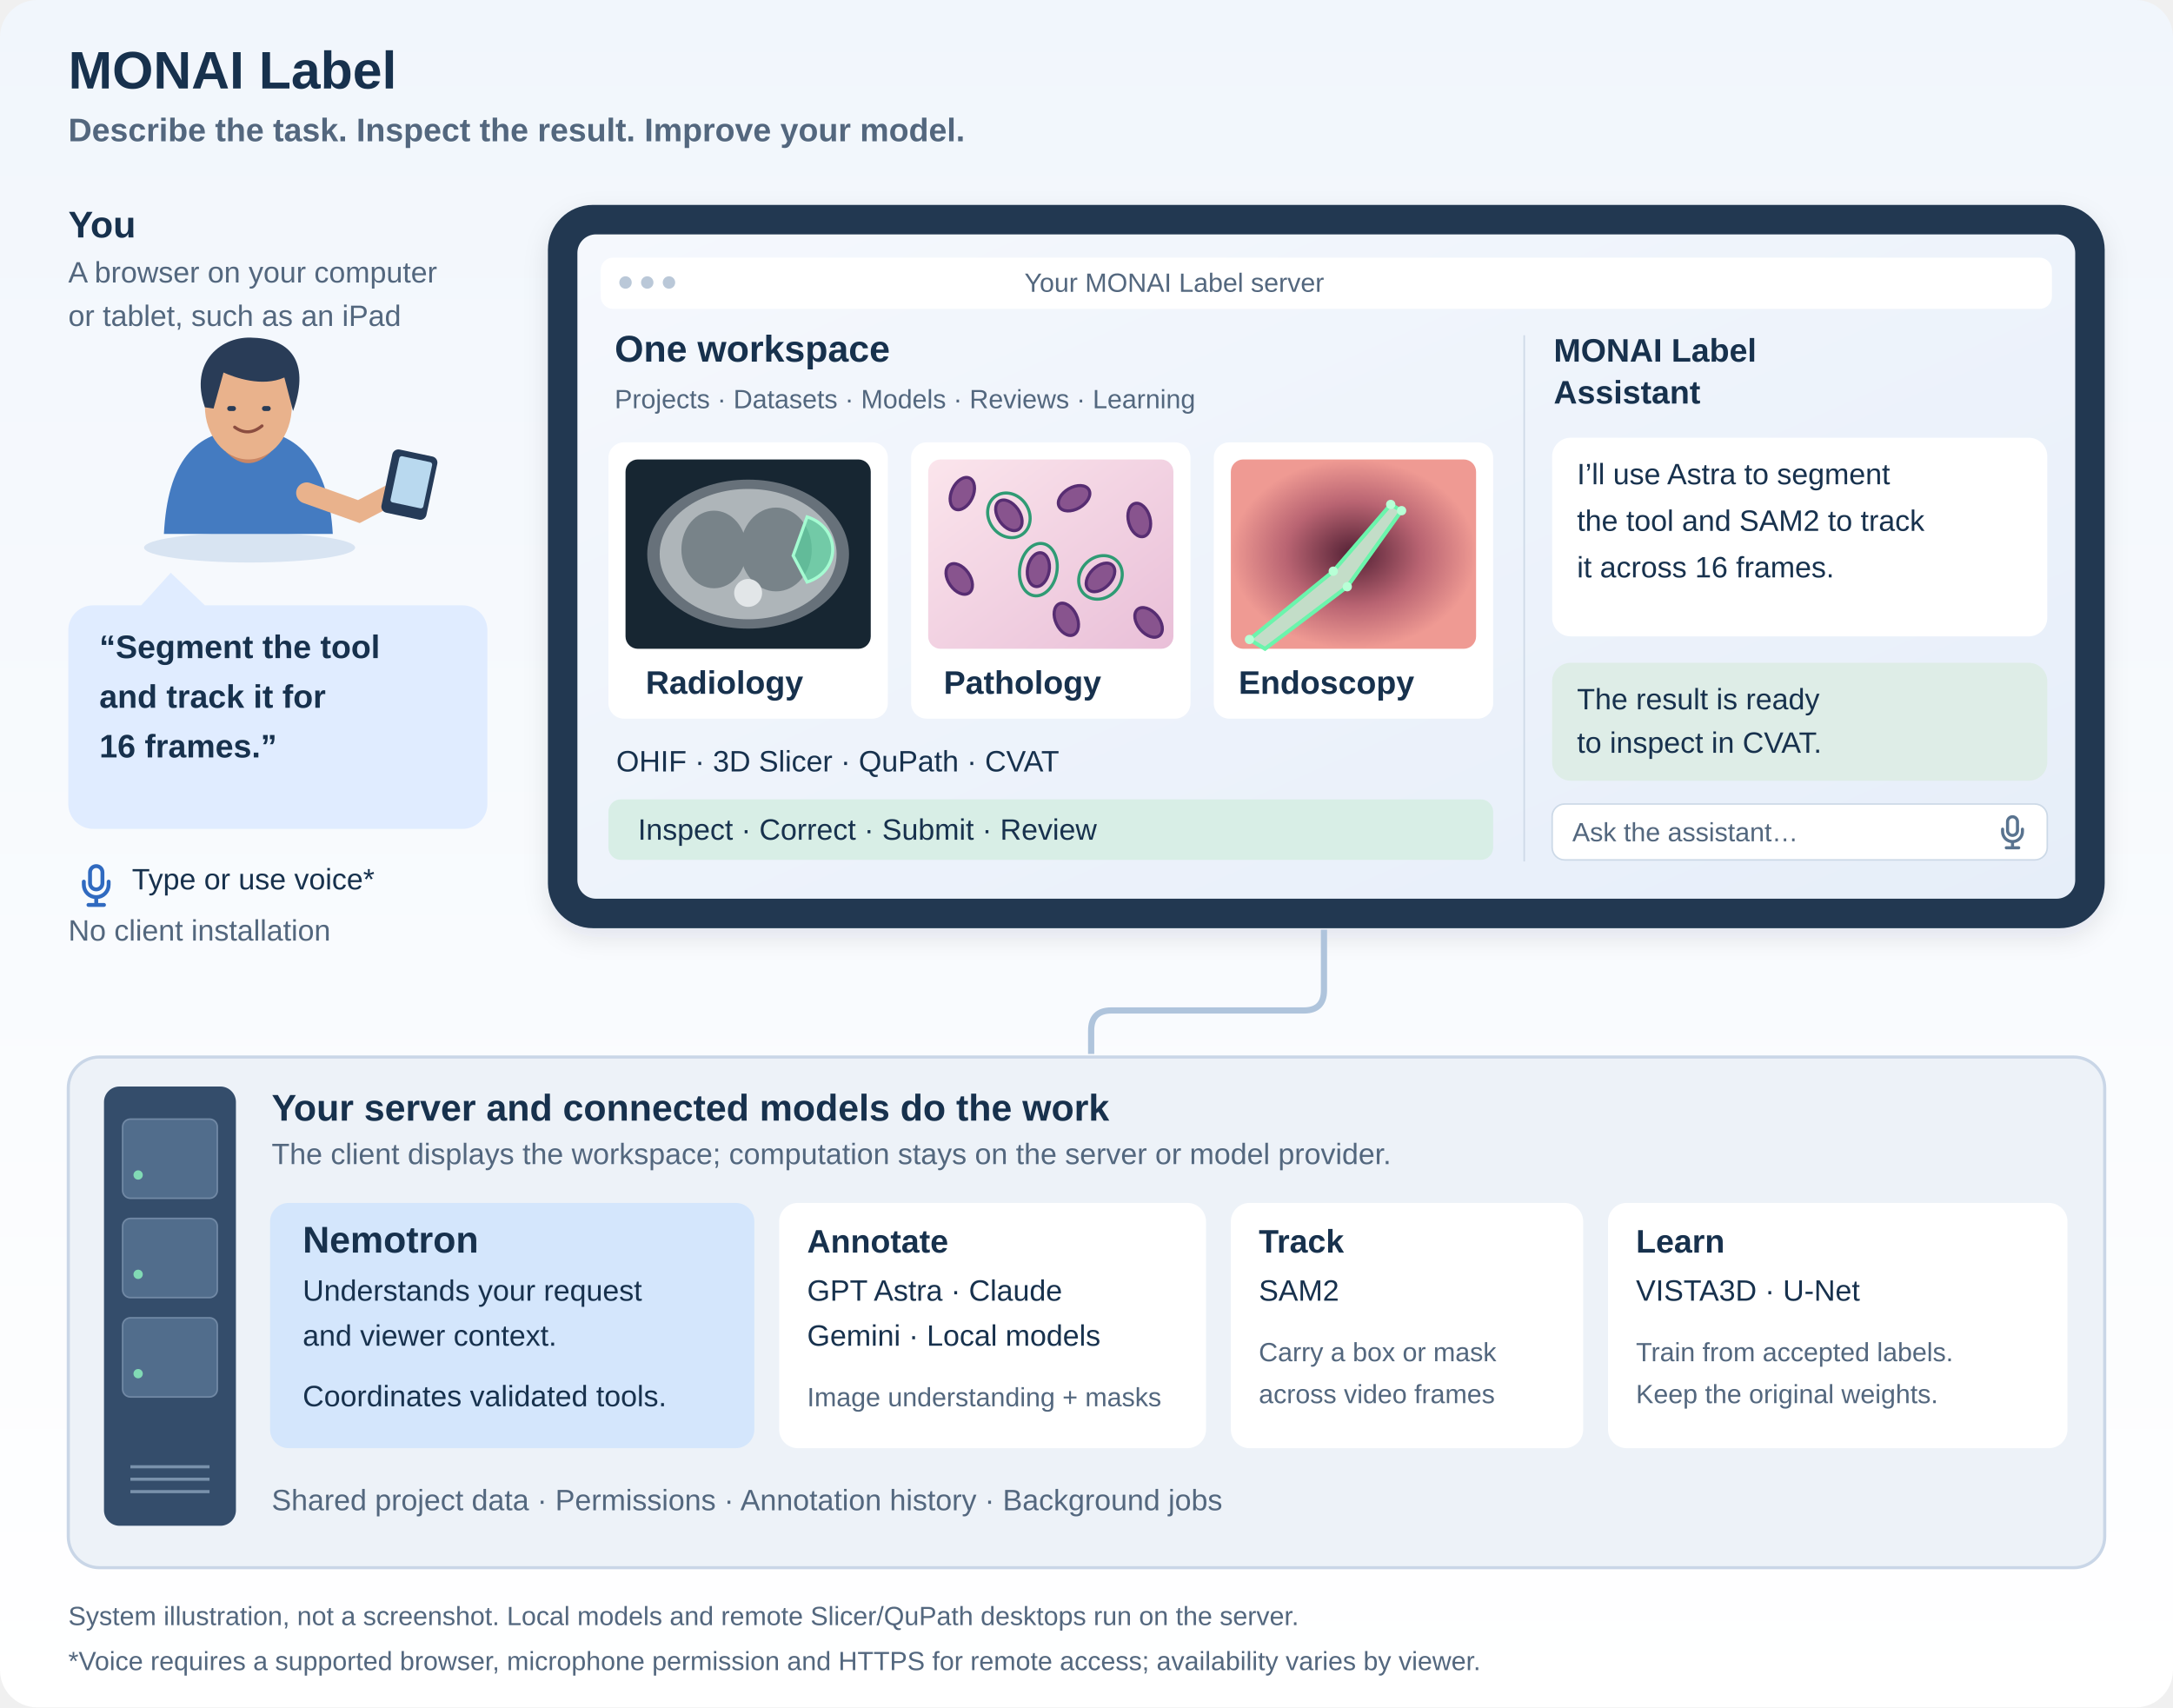
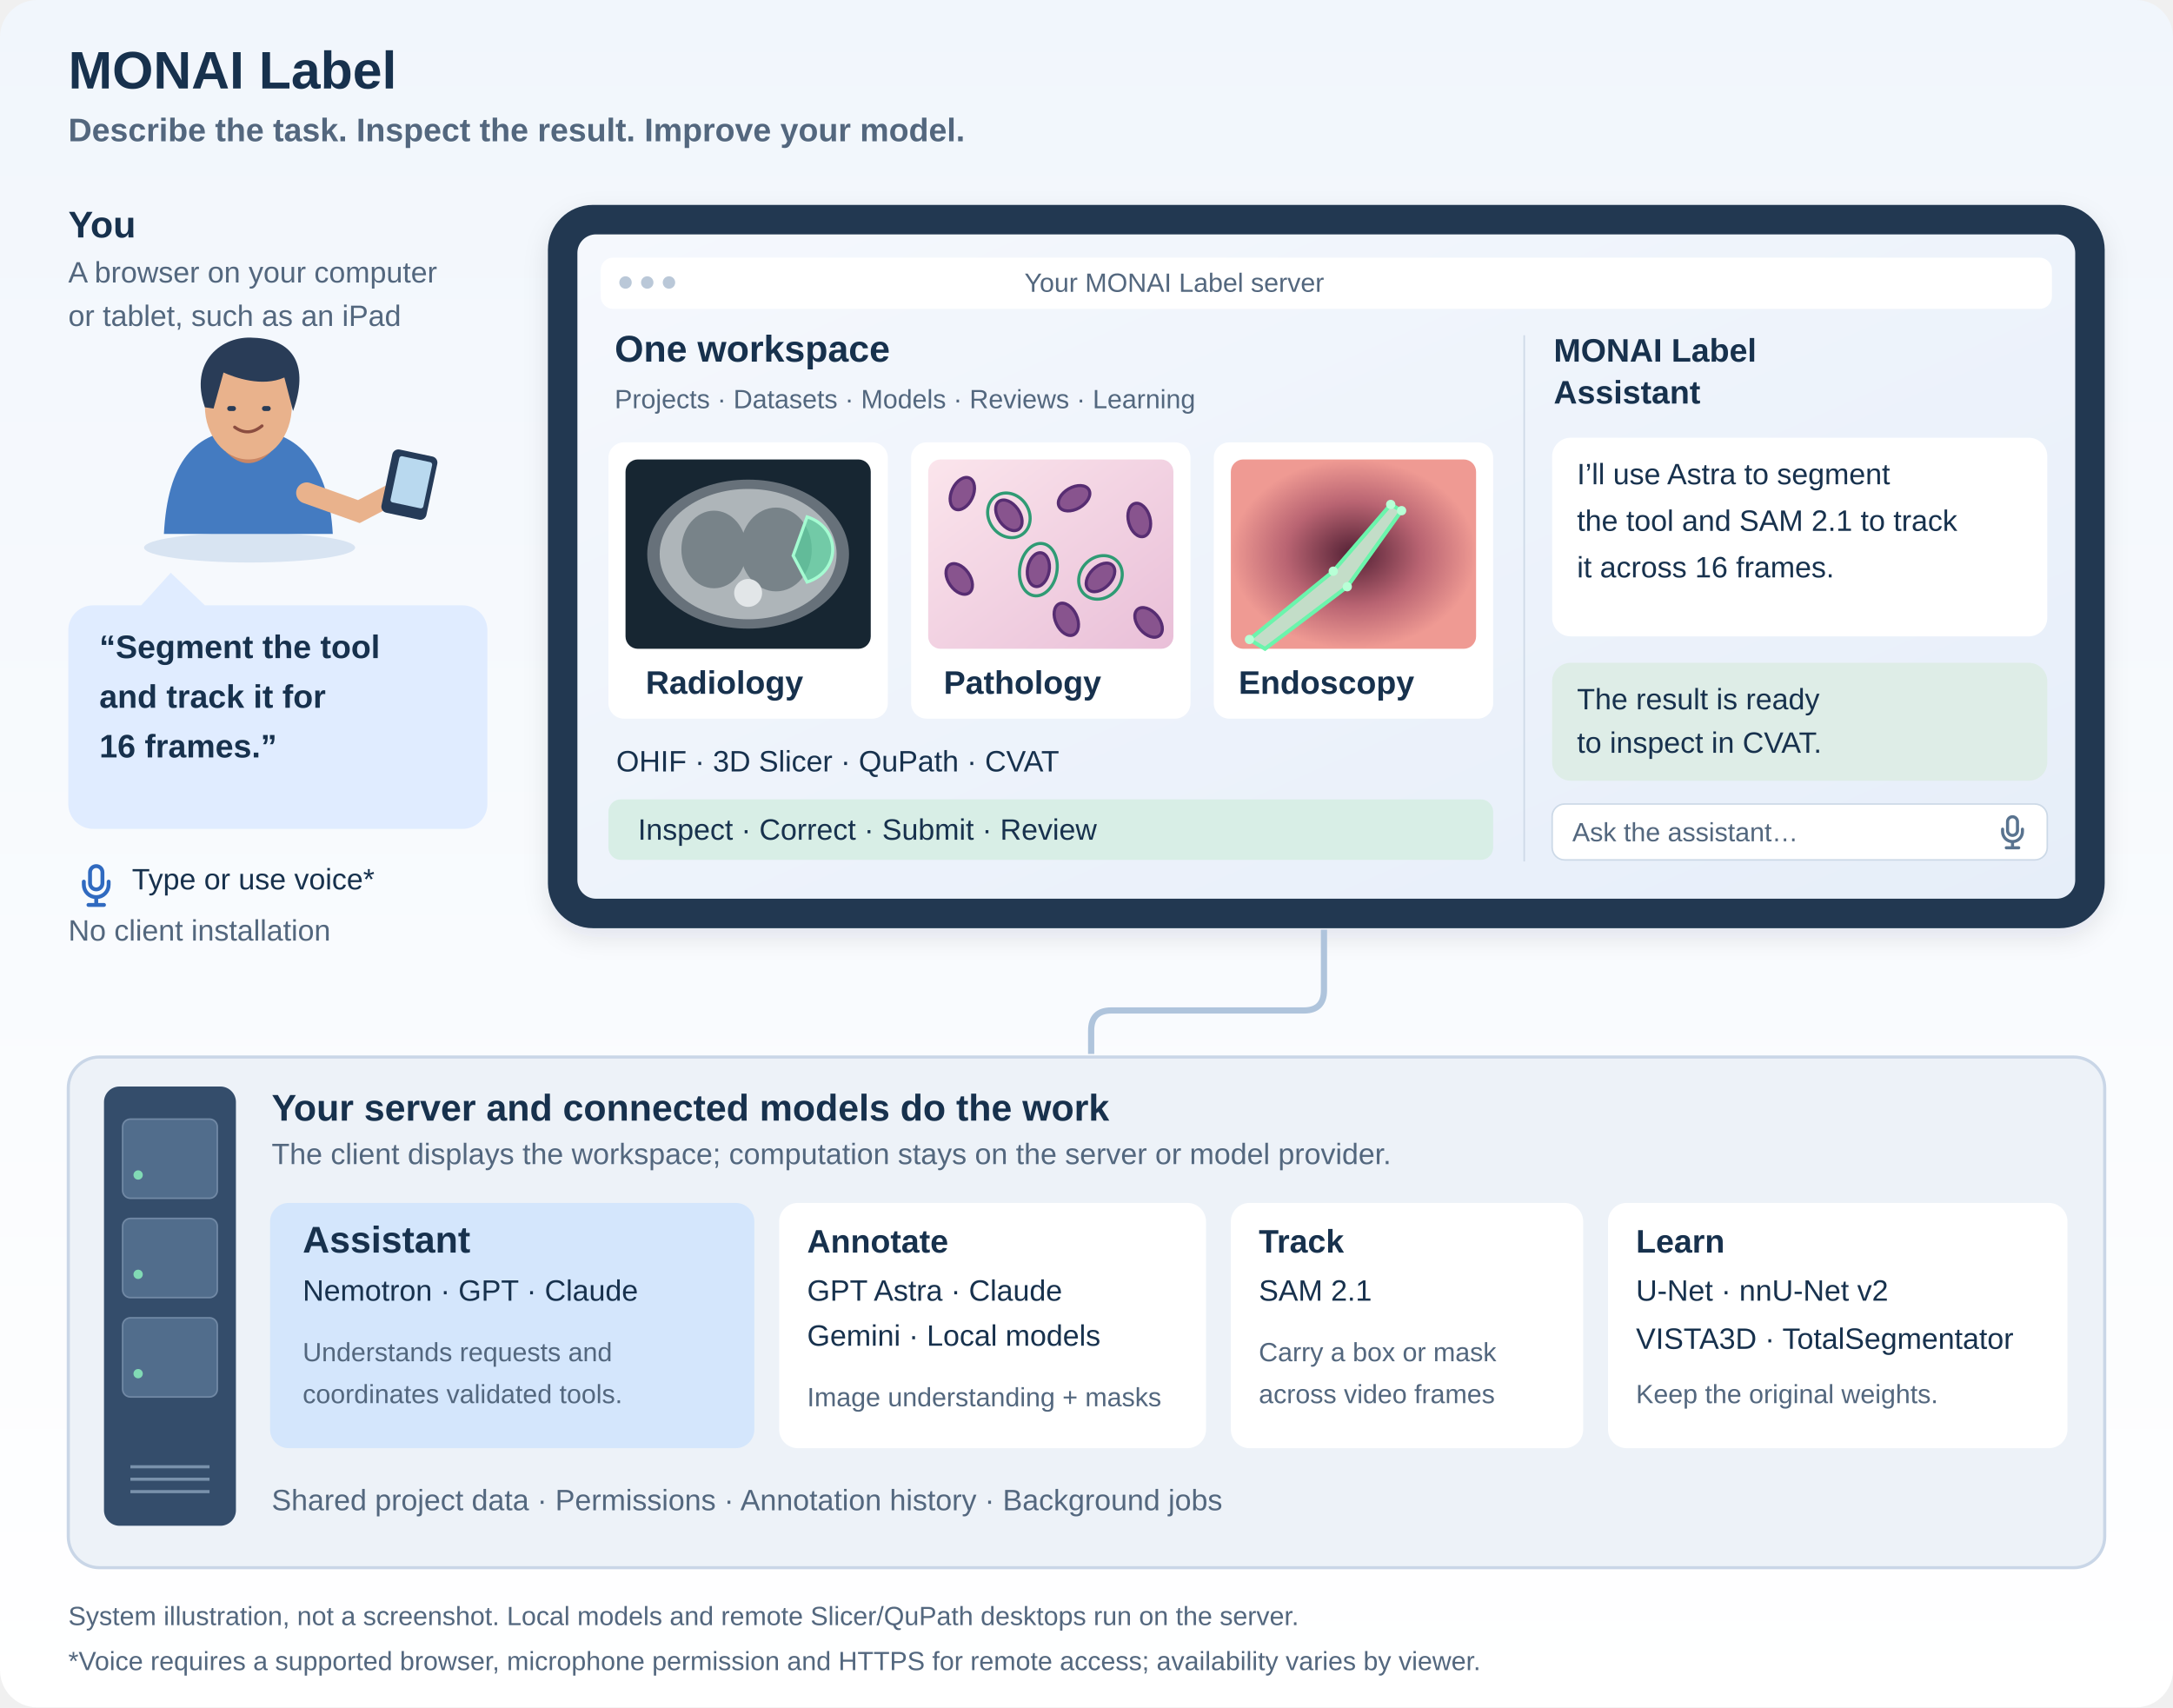
<svg xmlns="http://www.w3.org/2000/svg" width="1400" height="1100" viewBox="0 0 1400 1100" role="img" aria-labelledby="title description">
  <defs>
    <linearGradient id="background" x2="0" y2="1">
      <stop stop-color="#f1f6fc" />
      <stop offset="1" stop-color="#fff" />
    </linearGradient>
    <linearGradient id="screen" x2="1" y2="1">
      <stop stop-color="#f5f8fd" />
      <stop offset="1" stop-color="#e6eef9" />
    </linearGradient>
    <linearGradient id="tissue" x2="1" y2="1">
      <stop stop-color="#fbe5ec" />
      <stop offset="1" stop-color="#e9bfd8" />
    </linearGradient>
    <radialGradient id="endoscopy">
      <stop stop-color="#522034" />
      <stop offset="0.55" stop-color="#b96472" />
      <stop offset="1" stop-color="#ef9a93" />
    </radialGradient>
    <filter id="shadow" x="-10%" y="-10%" width="120%" height="135%">
      <feDropShadow dx="0" dy="6" stdDeviation="8" flood-color="#102744" flood-opacity="0.10" />
    </filter>
    <g id="nucleus">
      <ellipse rx="7" ry="11" fill="#88548e" stroke="#572d72" stroke-width="2" />
    </g>
    <g id="microphone" fill="none" stroke="currentColor" stroke-width="2.5" stroke-linecap="round">
      <rect x="-4" y="-10" width="8" height="15" rx="4" />
      <path d="M-8 0v2a8 8 0 0 0 16 0V0M0 10v5m-5 0h10" />
    </g>
  </defs>
  <style>
    text { font-family: Arial, sans-serif; fill: #17314d; }
    .title { font-size: 34px; font-weight: 750; }
    .heading { font-size: 24px; font-weight: 700; }
    .label { font-size: 21px; font-weight: 650; }
    .body { font-size: 19px; }
    .small { font-size: 17px; }
    .muted { fill: #53677e; }
    .white { fill: #fff; }
  </style>
  <rect width="1400" height="1100" rx="24" fill="url(#background)" />
  <text x="44" y="57" class="title">MONAI Label</text>
  <text x="44" y="91" class="label muted">Describe the task. Inspect the result. Improve your model.</text>
  <text x="44" y="153" class="heading">You</text>
  <text x="44" y="182" class="body muted">A browser on your computer</text>
  <text x="44" y="210" class="body muted">or tablet, such as an iPad</text>
  <g transform="translate(32 64) scale(0.8)">
    <ellipse cx="161" cy="361" rx="85" ry="12" fill="#d8e4f2" />
    <path d="M92 350c3-57 24-84 67-84s66 30 69 84" fill="#447bc1" />
    <path d="M142 263v21q18 18 36 0v-21" fill="#c98665" />
    <ellipse cx="160" cy="247" rx="35" ry="43" fill="#e9b28c" />
    <path d="M125 248c-13-37 14-58 39-56 33 1 45 23 32 59l-7-27c-18 8-40 0-49-4l-8 29" fill="#293c57" />
    <path d="M145 249h3m25 0h3" stroke="#293c57" stroke-width="4" stroke-linecap="round" />
    <path d="M149 264q11 8 22-1" fill="none" stroke="#8b4d40" stroke-width="2.5" stroke-linecap="round" />
    <path d="M207 317l42 15 40-21" fill="none" stroke="#e9b28c" stroke-width="17" stroke-linecap="round" />
    <rect x="277" y="281" width="37" height="52" rx="5" fill="#253b58" transform="rotate(12 277 281)" />
    <rect x="282" y="287" width="27" height="38" rx="2" fill="#b9d9ef" transform="rotate(12 282 287)" />
  </g>
  <path d="M60 390h238a16 16 0 0 1 16 16v112a16 16 0 0 1-16 16H60a16 16 0 0 1-16-16V406a16 16 0 0 1 16-16Zm31 0 19-21 22 21" fill="#e0ecff" />
  <text x="64" y="424" class="label">“Segment the tool</text>
  <text x="64" y="456" class="label">and track it for</text>
  <text x="64" y="488" class="label">16 frames.”</text>
  <use href="#microphone" x="62" y="568" color="#306ac0" />
  <text x="85" y="573" class="body">Type or use voice*</text>
  <text x="44" y="606" class="body muted">No client installation</text>
  <g filter="url(#shadow)">
    <rect x="353" y="132" width="1003" height="466" rx="29" fill="#233951" />
    <rect x="372" y="151" width="965" height="428" rx="12" fill="url(#screen)" />
  </g>
  <rect x="387" y="166" width="935" height="33" rx="8" fill="#fff" />
  <circle cx="403" cy="182" r="4" fill="#bac8d8" />
  <circle cx="417" cy="182" r="4" fill="#bac8d8" />
  <circle cx="431" cy="182" r="4" fill="#bac8d8" />
  <text x="660" y="188" class="small muted">Your MONAI Label server</text>
  <text x="396" y="233" class="heading">One workspace</text>
  <text x="396" y="263" class="small muted">Projects · Datasets · Models · Reviews · Learning</text>
  <path d="M982 216v339" stroke="#ced9e7" />
  <rect x="392" y="285" width="180" height="178" rx="10" fill="#fff" />
  <rect x="403" y="296" width="158" height="122" rx="8" fill="#172632" />
  <ellipse cx="482" cy="357" rx="65" ry="48" fill="#67717a" />
  <ellipse cx="482" cy="357" rx="57" ry="42" fill="#aeb5b9" />
  <ellipse cx="460" cy="354" rx="21" ry="25" fill="#788389" />
  <ellipse cx="500" cy="354" rx="23" ry="27" fill="#788389" />
  <circle cx="482" cy="382" r="9" fill="#e2e6e8" />
  <path d="M520 333c22 7 22 35 0 42l-9-17Z" fill="#59d4a0" fill-opacity="0.7" stroke="#a5fbd2" stroke-width="2" />
  <text x="416" y="447" class="label">Radiology</text>
  <rect x="587" y="285" width="180" height="178" rx="10" fill="#fff" />
  <rect x="598" y="296" width="158" height="122" rx="8" fill="url(#tissue)" />
  <g>
    <use href="#nucleus" transform="translate(620 318) rotate(25)" />
    <use href="#nucleus" transform="translate(650 332) rotate(-35)" />
    <use href="#nucleus" transform="translate(692 321) rotate(60)" />
    <use href="#nucleus" transform="translate(734 335) rotate(-15)" />
    <use href="#nucleus" transform="translate(618 373) rotate(-35)" />
    <use href="#nucleus" transform="translate(669 367) rotate(10)" />
    <use href="#nucleus" transform="translate(709 372) rotate(45)" />
    <use href="#nucleus" transform="translate(687 399) rotate(-25)" />
    <use href="#nucleus" transform="translate(740 401) rotate(-40)" />
  </g>
  <g fill="none" stroke="#2f9b74" stroke-width="2">
    <ellipse cx="650" cy="332" rx="13" ry="15" transform="rotate(-35 650 332)" />
    <ellipse cx="669" cy="367" rx="12" ry="17" transform="rotate(10 669 367)" />
    <ellipse cx="709" cy="372" rx="13" ry="15" transform="rotate(45 709 372)" />
  </g>
  <text x="608" y="447" class="label">Pathology</text>
  <rect x="782" y="285" width="180" height="178" rx="10" fill="#fff" />
  <rect x="793" y="296" width="158" height="122" rx="8" fill="url(#endoscopy)" />
  <path d="M805 412l54-44 37-43 7 4-35 49-53 40" fill="#e1dad0" stroke="#a4a8a9" stroke-width="2" />
  <path d="M805 412l54-44 37-43 7 4-35 49-53 40Z" fill="#7ee3b4" fill-opacity="0.3" stroke="#6bf5ac" stroke-width="2.5" />
  <g fill="#b8ffd6">
    <circle cx="805" cy="412" r="3" />
    <circle cx="859" cy="368" r="3" />
    <circle cx="896" cy="325" r="3" />
    <circle cx="903" cy="329" r="3" />
    <circle cx="868" cy="378" r="3" />
  </g>
  <text x="798" y="447" class="label">Endoscopy</text>
  <text x="397" y="497" class="body">OHIF · 3D Slicer · QuPath · CVAT</text>
  <rect x="392" y="515" width="570" height="39" rx="8" fill="#d8eee6" />
  <text x="411" y="541" class="body">Inspect · Correct · Submit · Review</text>
  <text x="1001" y="233" class="label">MONAI Label</text>
  <text x="1001" y="260" class="label">Assistant</text>
  <rect x="1000" y="282" width="319" height="128" rx="12" fill="#fff" />
  <text x="1016" y="312" class="body">I’ll use Astra to segment</text>
-   <text x="1016" y="342" class="body">the tool and SAM2 to track</text>
+   <text x="1016" y="342" class="body">the tool and SAM 2.1 to track</text>
  <text x="1016" y="372" class="body">it across 16 frames.</text>
  <rect x="1000" y="427" width="319" height="76" rx="12" fill="#deede7" />
  <text x="1016" y="457" class="body">The result is ready</text>
  <text x="1016" y="485" class="body">to inspect in CVAT.</text>
  <rect x="1000" y="518" width="319" height="36" rx="8" fill="#fff" stroke="#ccd9e7" />
  <text x="1013" y="542" class="small muted">Ask the assistant…</text>
  <use href="#microphone" x="1297" y="534" color="#59738f" transform="translate(259 107) scale(0.8)" />
  <path d="M853 599v39q0 13-13 13H716q-13 0-13 13v15" fill="none" stroke="#afc4dc" stroke-width="4" />
  <rect x="44" y="681" width="1312" height="329" rx="20" fill="#edf2f8" stroke="#c9d6e7" stroke-width="2" />
  <rect x="67" y="700" width="85" height="283" rx="10" fill="#344d6b" />
  <g fill="#516d8c" stroke="#7189a5">
    <rect x="79" y="721" width="61" height="51" rx="5" />
    <rect x="79" y="785" width="61" height="51" rx="5" />
    <rect x="79" y="849" width="61" height="51" rx="5" />
  </g>
  <g fill="#81dab5">
    <circle cx="89" cy="757" r="3" />
    <circle cx="89" cy="821" r="3" />
    <circle cx="89" cy="885" r="3" />
  </g>
  <path d="M84 945h51m-51 8h51m-51 8h51" stroke="#7991ab" stroke-width="2" />
  <text x="175" y="722" class="heading">Your server and connected models do the work</text>
  <text x="175" y="750" class="body muted">The client displays the workspace; computation stays on the server or model provider.</text>
  <rect x="174" y="775" width="312" height="158" rx="12" fill="#d4e6fc" />
-   <text x="195" y="807" class="heading">Nemotron</text>
-   <text x="195" y="838" class="body">Understands your request</text>
-   <text x="195" y="867" class="body">and viewer context.</text>
-   <text x="195" y="906" class="body">Coordinates validated tools.</text>
+   <text x="195" y="807" class="heading">Assistant</text>
+   <text x="195" y="838" class="body">Nemotron · GPT · Claude</text>
+   <text x="195" y="877" class="small muted">Understands requests and</text>
+   <text x="195" y="904" class="small muted">coordinates validated tools.</text>
  <rect x="502" y="775" width="275" height="158" rx="12" fill="#fff" />
  <text x="520" y="807" class="label">Annotate</text>
  <text x="520" y="838" class="body">GPT Astra · Claude</text>
  <text x="520" y="867" class="body">Gemini · Local models</text>
  <text x="520" y="906" class="small muted">Image understanding + masks</text>
  <rect x="793" y="775" width="227" height="158" rx="12" fill="#fff" />
  <text x="811" y="807" class="label">Track</text>
-   <text x="811" y="838" class="body">SAM2</text>
+   <text x="811" y="838" class="body">SAM 2.1</text>
  <text x="811" y="877" class="small muted">Carry a box or mask</text>
  <text x="811" y="904" class="small muted">across video frames</text>
  <rect x="1036" y="775" width="296" height="158" rx="12" fill="#fff" />
  <text x="1054" y="807" class="label">Learn</text>
-   <text x="1054" y="838" class="body">VISTA3D · U-Net</text>
-   <text x="1054" y="877" class="small muted">Train from accepted labels.</text>
+   <text x="1054" y="838" class="body">U-Net · nnU-Net v2</text>
+   <text x="1054" y="869" class="body">VISTA3D · TotalSegmentator</text>
  <text x="1054" y="904" class="small muted">Keep the original weights.</text>
  <text x="175" y="973" class="body muted">Shared project data · Permissions · Annotation history · Background jobs</text>
  <text x="44" y="1047" class="small muted">System illustration, not a screenshot. Local models and remote Slicer/QuPath desktops run on the server.</text>
  <text x="44" y="1076" class="small muted">*Voice requires a supported browser, microphone permission and HTTPS for remote access; availability varies by viewer.</text>
</svg>
